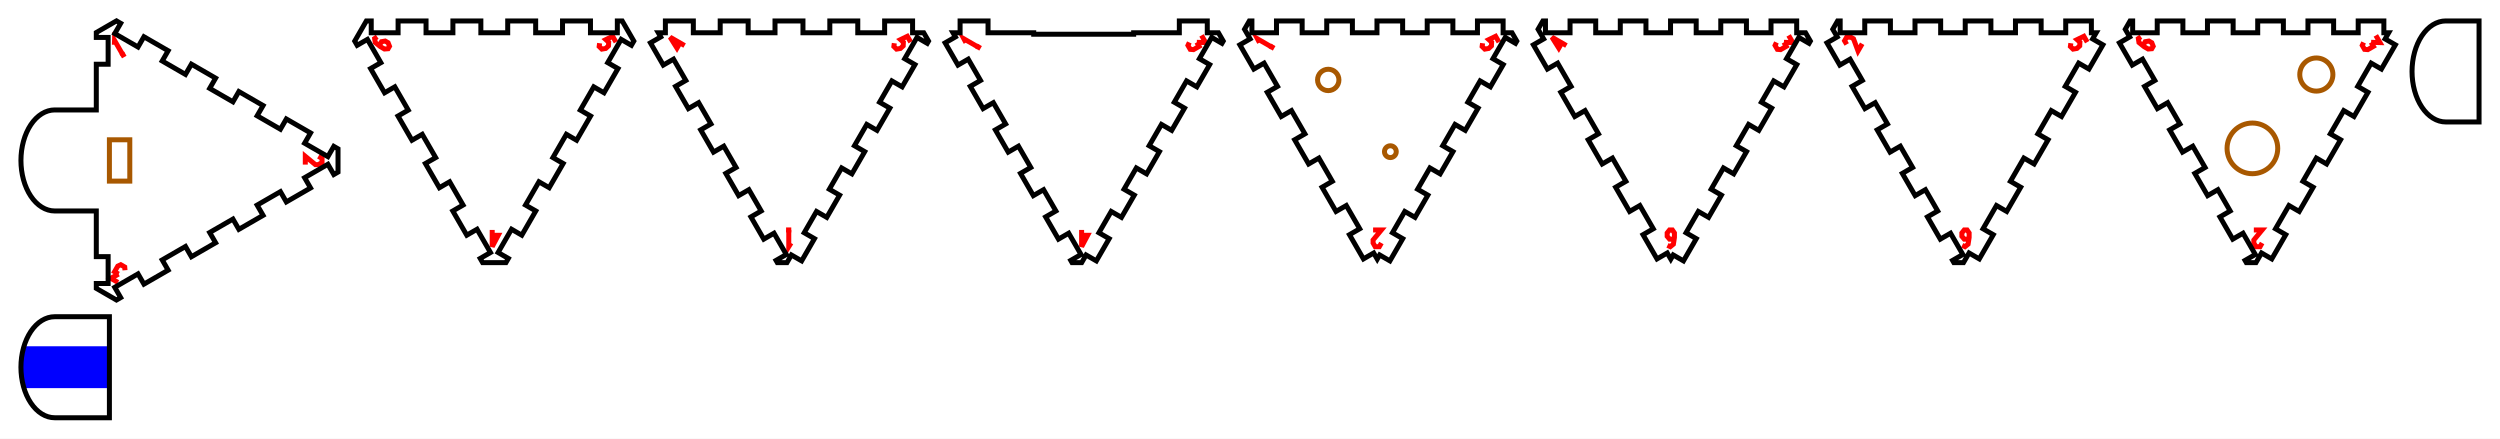
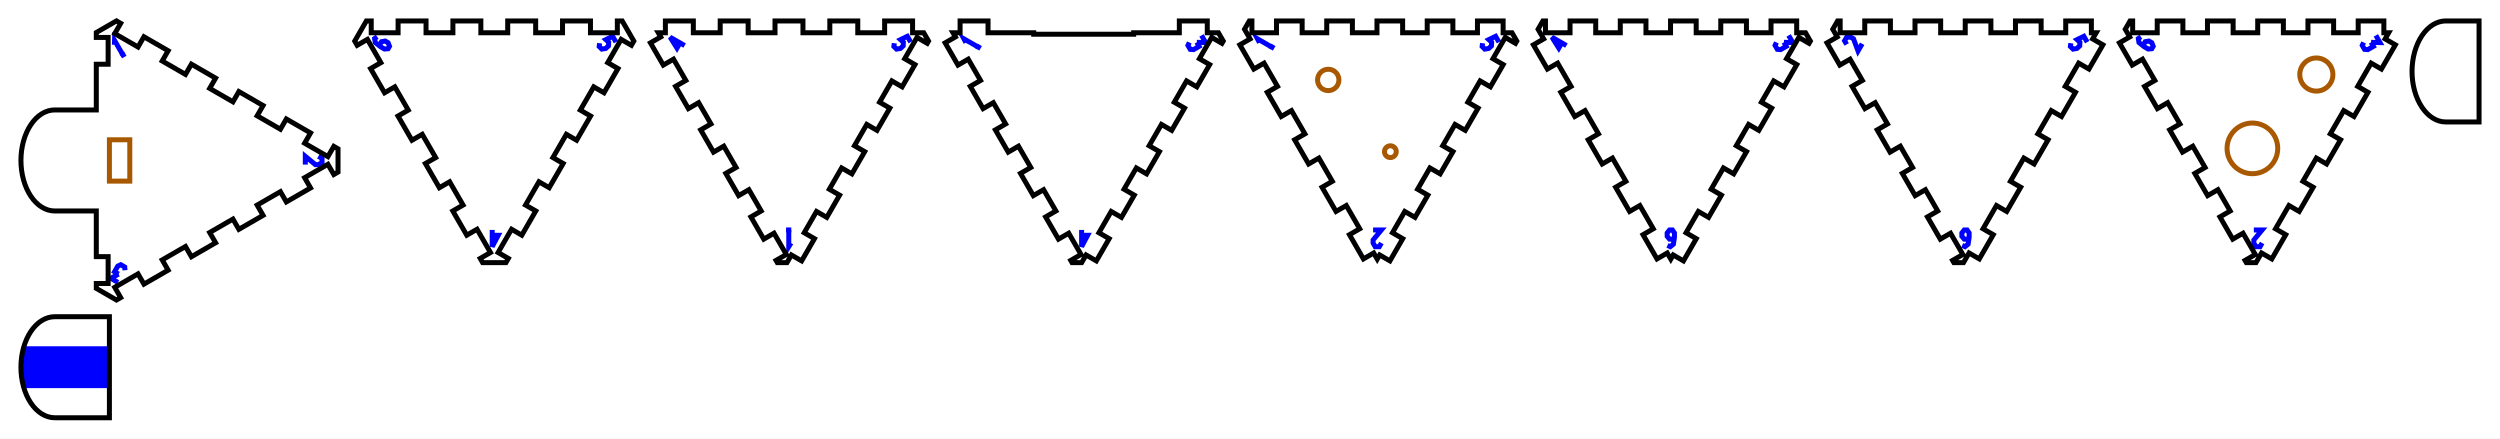
<svg xmlns="http://www.w3.org/2000/svg" width="597.11mm" height="104.78mm" viewBox="0 0 597.11 104.78">
  <rect x="0.0" y="0.0" width="597.11" height="104.78" fill="#ffffff" />
  <g fill="#0000ff" stroke="none">
    <path d="M 26.065,82.710 L 26.065,92.710 L 5.793,92.710 L 5.706,92.415 L 5.624,92.117 L 5.548,91.816 L 5.477,91.512 L 5.412,91.204 L 5.352,90.895 L 5.298,90.583 L 5.249,90.269 L 5.206,89.953 L 5.169,89.636 L 5.137,89.317 L 5.111,88.997 L 5.091,88.676 L 5.077,88.355 L 5.068,88.032 L 5.065,87.710 L 5.068,87.388 L 5.077,87.066 L 5.091,86.744 L 5.111,86.423 L 5.137,86.103 L 5.169,85.785 L 5.206,85.467 L 5.249,85.151 L 5.298,84.837 L 5.352,84.525 L 5.412,84.216 L 5.477,83.909 L 5.548,83.605 L 5.624,83.303 L 5.706,83.005 L 5.793,82.710 Z" />
  </g>
-   <g fill="none" stroke="#ff0000" stroke-width="1.194">
+   <g fill="none" stroke="#0000ff" stroke-width="1.194">
    <path d="M 76.039,37.331 L 76.919,37.827 L 76.919,38.819 L 76.039,39.315 L 75.319,39.315 L 72.919,37.331 L 72.919,39.315" />
    <path d="M 28.174,67.458 L 26.456,66.466 L 28.322,65.465" />
    <path d="M 28.322,65.465 L 27.356,64.907 L 28.136,63.556 L 28.842,63.225 L 29.788,63.770 L 29.854,64.548" />
    <path d="M 27.325,10.694 L 27.358,9.659 L 29.358,13.123" />
    <path d="M 28.842,13.420 L 29.916,12.800" />
    <path d="M 90.091,8.787 L 89.479,9.207 L 89.627,10.152 L 90.889,11.166 L 91.824,11.706 L 92.695,11.637 L 93.030,11.057 L 92.692,10.203 L 91.999,9.803 L 91.125,9.957 L 90.728,10.644 L 90.889,11.166" />
    <path d="M 147.129,10.066 L 146.323,8.670 L 144.703,9.463 L 145.379,10.075 L 145.335,10.959 L 144.673,11.571 L 143.749,11.732 L 143.107,11.100 L 143.213,10.323" />
    <path d="M 117.560,54.919 L 117.560,58.919 L 118.999,56.199 L 117.015,56.199" />
    <path d="M 163.517,10.885 L 160.053,8.885 L 161.689,11.491 L 162.681,9.773" />
    <path d="M 217.517,10.066 L 216.711,8.670 L 215.090,9.463 L 215.767,10.075 L 215.723,10.959 L 215.060,11.571 L 214.137,11.732 L 213.495,11.100 L 213.601,10.323" />
    <path d="M 188.940,58.039 L 188.394,58.919 L 188.394,54.919" />
    <path d="M 188.990,54.919 L 187.750,54.919" />
    <path d="M 230.707,10.184 L 230.217,9.272 L 233.681,11.272" />
    <path d="M 233.384,11.787 L 234.004,10.713" />
    <path d="M 286.975,8.456 L 287.967,10.174 L 285.850,10.107" />
    <path d="M 285.850,10.107 L 286.408,11.074 L 285.057,11.854 L 284.279,11.787 L 283.734,10.842 L 284.065,10.136" />
    <path d="M 258.336,54.919 L 258.336,58.919 L 259.774,56.199 L 257.790,56.199" />
    <path d="M 300.821,10.184 L 300.332,9.272 L 303.796,11.272" />
    <path d="M 303.499,11.787 L 304.119,10.713" />
    <path d="M 358.019,10.066 L 357.213,8.670 L 355.593,9.463 L 356.269,10.075 L 356.225,10.959 L 355.563,11.571 L 354.639,11.732 L 353.997,11.100 L 354.103,10.323" />
    <path d="M 329.938,58.039 L 329.442,58.919 L 328.450,58.919 L 327.954,58.039 L 327.954,57.319 L 329.938,54.919 L 327.954,54.919" />
    <path d="M 374.134,10.885 L 370.670,8.885 L 372.307,11.491 L 373.299,9.773" />
    <path d="M 427.204,8.456 L 428.196,10.174 L 426.080,10.107" />
    <path d="M 426.080,10.107 L 426.638,11.074 L 425.287,11.854 L 424.509,11.787 L 423.963,10.842 L 424.295,10.136" />
    <path d="M 398.268,58.599 L 398.937,58.919 L 399.681,58.319 L 399.929,56.719 L 399.929,55.639 L 399.433,54.919 L 398.764,54.919 L 398.193,55.639 L 398.193,56.439 L 398.764,57.119 L 399.557,57.119 L 399.929,56.719" />
    <path d="M 441.076,10.614 L 440.562,9.744 L 441.058,8.885 L 442.068,8.896 L 442.691,9.256 L 443.778,12.174 L 444.770,10.456" />
    <path d="M 498.522,10.066 L 497.716,8.670 L 496.095,9.463 L 496.772,10.075 L 496.728,10.959 L 496.065,11.571 L 495.142,11.732 L 494.500,11.100 L 494.606,10.323" />
    <path d="M 468.655,58.599 L 469.325,58.919 L 470.069,58.319 L 470.317,56.719 L 470.317,55.639 L 469.821,54.919 L 469.151,54.919 L 468.581,55.639 L 468.581,56.439 L 469.151,57.119 L 469.945,57.119 L 470.317,56.719" />
    <path d="M 511.341,8.787 L 510.729,9.207 L 510.877,10.152 L 512.138,11.166 L 513.074,11.706 L 513.945,11.637 L 514.280,11.057 L 513.942,10.203 L 513.249,9.803 L 512.375,9.957 L 511.978,10.644 L 512.138,11.166" />
    <path d="M 567.449,8.456 L 568.441,10.174 L 566.324,10.107" />
    <path d="M 566.324,10.107 L 566.882,11.074 L 565.531,11.854 L 564.754,11.787 L 564.208,10.842 L 564.539,10.136" />
    <path d="M 540.298,58.039 L 539.802,58.919 L 538.810,58.919 L 538.314,58.039 L 538.314,57.319 L 540.298,54.919 L 538.314,54.919" />
  </g>
  <g fill="none" stroke="#a85800" stroke-width="1.194">
    <path d="M 26.130,43.258 L 31.000,43.258 L 31.000,33.388 L 26.130,33.388 Z" />
    <circle cx="332.079" cy="36.226" r="1.408" />
    <circle cx="317.241" cy="19.092" r="2.552" />
    <circle cx="553.243" cy="17.803" r="3.955" />
    <circle cx="537.971" cy="35.438" r="6.051" />
  </g>
  <g fill="none" stroke="#000000" stroke-width="1.194">
    <path d="M 80.734,35.543 L 80.734,41.103 L 79.727,41.684 L 78.312,39.235 L 72.756,42.442 L 74.171,44.892 L 68.389,48.230 L 66.975,45.780 L 61.419,48.988 L 62.834,51.437 L 57.052,54.775 L 55.638,52.326 L 50.082,55.533 L 51.496,57.983 L 45.715,61.320 L 44.301,58.871 L 38.745,62.079 L 40.159,64.528 L 34.378,67.866 L 32.964,65.416 L 27.408,68.624 L 28.822,71.074 L 27.815,71.655 L 23.000,68.875 L 23.000,67.712 L 25.828,67.712 L 25.828,61.297 L 23.000,61.297 L 23.000,50.388 L 13.063,50.388 L 12.271,50.329 L 11.486,50.154 L 10.716,49.865 L 9.969,49.464 L 9.253,48.956 L 8.574,48.346 L 7.939,47.640 L 7.354,46.844 L 6.824,45.967 L 6.354,45.016 L 5.948,44.001 L 5.611,42.932 L 5.346,41.819 L 5.154,40.672 L 5.039,39.503 L 5.000,38.323 L 5.039,37.142 L 5.154,35.973 L 5.346,34.826 L 5.611,33.713 L 5.948,32.644 L 6.354,31.629 L 6.824,30.679 L 7.354,29.801 L 7.939,29.005 L 8.574,28.299 L 9.253,27.689 L 9.969,27.181 L 10.716,26.780 L 11.486,26.491 L 12.271,26.316 L 13.063,26.258 L 23.000,26.258 L 23.000,15.348 L 25.828,15.348 L 25.828,8.933 L 23.000,8.933 L 23.000,7.770 L 27.815,4.990 L 28.822,5.572 L 27.408,8.021 L 32.964,11.229 L 34.378,8.779 L 40.159,12.117 L 38.745,14.566 L 44.301,17.774 L 45.715,15.325 L 51.496,18.662 L 50.082,21.112 L 55.638,24.320 L 57.052,21.870 L 62.834,25.208 L 61.419,27.657 L 66.975,30.865 L 68.389,28.416 L 74.171,31.753 L 72.756,34.203 L 78.312,37.411 L 79.727,34.961 Z" />
    <path d="M 84.724,9.815 L 87.504,5.000 L 88.667,5.000 L 88.667,7.828 L 95.082,7.828 L 95.082,5.000 L 101.758,5.000 L 101.758,7.828 L 108.173,7.828 L 108.173,5.000 L 114.849,5.000 L 114.849,7.828 L 121.264,7.828 L 121.264,5.000 L 127.940,5.000 L 127.940,7.828 L 134.355,7.828 L 134.355,5.000 L 141.031,5.000 L 141.031,7.828 L 147.446,7.828 L 147.446,5.000 L 148.609,5.000 L 151.389,9.815 L 150.807,10.822 L 148.358,9.408 L 145.150,14.964 L 147.600,16.378 L 144.262,22.159 L 141.813,20.745 L 138.605,26.301 L 141.054,27.715 L 137.717,33.496 L 135.267,32.082 L 132.059,37.638 L 134.509,39.052 L 131.171,44.834 L 128.722,43.419 L 125.514,48.975 L 127.963,50.389 L 124.626,56.171 L 122.176,54.756 L 118.968,60.312 L 121.418,61.727 L 120.836,62.734 L 115.276,62.734 L 114.695,61.727 L 117.144,60.312 L 113.937,54.756 L 111.487,56.171 L 108.149,50.389 L 110.599,48.975 L 107.391,43.419 L 104.942,44.834 L 101.604,39.052 L 104.053,37.638 L 100.846,32.082 L 98.396,33.496 L 95.059,27.715 L 97.508,26.301 L 94.300,20.745 L 91.851,22.159 L 88.513,16.378 L 90.963,14.964 L 87.755,9.408 L 85.305,10.822 Z" />
    <path d="M 157.230,7.828 L 158.924,7.828 L 158.924,5.000 L 165.600,5.000 L 165.600,7.828 L 172.015,7.828 L 172.015,5.000 L 178.691,5.000 L 178.691,7.828 L 185.106,7.828 L 185.106,5.000 L 191.782,5.000 L 191.782,7.828 L 198.197,7.828 L 198.197,5.000 L 204.873,5.000 L 204.873,7.828 L 211.288,7.828 L 211.288,5.000 L 217.964,5.000 L 217.964,7.828 L 220.630,7.828 L 221.777,9.815 L 221.468,10.350 L 219.018,8.936 L 216.083,14.019 L 218.533,15.434 L 215.468,20.742 L 213.018,19.328 L 210.083,24.412 L 212.533,25.826 L 209.468,31.135 L 207.018,29.720 L 204.083,34.804 L 206.533,36.218 L 203.468,41.527 L 201.018,40.113 L 198.083,45.196 L 200.533,46.610 L 197.468,51.919 L 195.018,50.505 L 192.083,55.589 L 194.533,57.003 L 191.468,62.311 L 189.018,60.897 L 187.958,62.734 L 185.664,62.734 L 185.355,62.199 L 187.805,60.785 L 184.870,55.701 L 182.420,57.115 L 179.355,51.807 L 181.805,50.392 L 178.870,45.309 L 176.420,46.723 L 173.355,41.414 L 175.805,40.000 L 172.870,34.916 L 170.420,36.331 L 167.355,31.022 L 169.805,29.608 L 166.870,24.524 L 164.420,25.938 L 161.355,20.630 L 163.805,19.215 L 160.870,14.132 L 158.420,15.546 L 155.355,10.237 L 157.805,8.823 Z" />
    <path d="M 227.618,7.828 L 229.312,7.828 L 229.312,5.000 L 235.987,5.000 L 235.987,7.828 L 246.897,7.828 L 246.897,8.182 L 270.767,8.182 L 270.767,7.828 L 281.676,7.828 L 281.676,5.000 L 288.351,5.000 L 288.351,7.828 L 291.017,7.828 L 292.164,9.815 L 291.855,10.350 L 289.406,8.936 L 286.471,14.019 L 288.920,15.434 L 285.855,20.742 L 283.406,19.328 L 280.471,24.412 L 282.920,25.826 L 279.855,31.135 L 277.406,29.720 L 274.471,34.804 L 276.920,36.218 L 273.855,41.527 L 271.406,40.113 L 268.471,45.196 L 270.920,46.610 L 267.855,51.919 L 265.406,50.505 L 262.471,55.589 L 264.920,57.003 L 261.855,62.311 L 259.406,60.897 L 258.346,62.734 L 256.052,62.734 L 255.743,62.199 L 258.192,60.785 L 255.257,55.701 L 252.808,57.115 L 249.743,51.807 L 252.192,50.392 L 249.257,45.309 L 246.808,46.723 L 243.743,41.414 L 246.192,40.000 L 243.257,34.916 L 240.808,36.331 L 237.743,31.022 L 240.192,29.608 L 237.257,24.524 L 234.808,25.938 L 231.743,20.630 L 234.192,19.215 L 231.257,14.132 L 228.808,15.546 L 225.743,10.237 L 228.192,8.823 Z" />
    <path d="M 297.247,6.987 L 298.394,5.000 L 299.011,5.000 L 299.011,7.828 L 304.881,7.828 L 304.881,5.000 L 311.011,5.000 L 311.011,7.828 L 316.881,7.828 L 316.881,5.000 L 323.011,5.000 L 323.011,7.828 L 328.881,7.828 L 328.881,5.000 L 335.011,5.000 L 335.011,7.828 L 340.881,7.828 L 340.881,5.000 L 347.011,5.000 L 347.011,7.828 L 352.881,7.828 L 352.881,5.000 L 359.011,5.000 L 359.011,7.828 L 361.132,7.828 L 362.279,9.815 L 361.970,10.350 L 359.521,8.936 L 356.586,14.019 L 359.035,15.434 L 355.970,20.742 L 353.521,19.328 L 350.586,24.412 L 353.035,25.826 L 349.970,31.135 L 347.521,29.720 L 344.586,34.804 L 347.035,36.218 L 343.970,41.527 L 341.521,40.113 L 338.586,45.196 L 341.035,46.610 L 337.970,51.919 L 335.521,50.505 L 332.586,55.589 L 335.035,57.003 L 331.970,62.311 L 329.521,60.897 L 328.946,61.892 L 328.099,60.425 L 325.650,61.839 L 322.312,56.058 L 324.762,54.644 L 321.554,49.088 L 319.104,50.502 L 315.767,44.721 L 318.216,43.307 L 315.009,37.751 L 312.559,39.165 L 309.221,33.384 L 311.671,31.970 L 308.463,26.414 L 306.014,27.828 L 302.676,22.047 L 305.125,20.633 L 301.918,15.077 L 299.468,16.491 L 296.130,10.710 L 298.580,9.296 Z" />
    <path d="M 367.362,6.987 L 368.509,5.000 L 369.126,5.000 L 369.126,7.828 L 374.996,7.828 L 374.996,5.000 L 381.126,5.000 L 381.126,7.828 L 386.996,7.828 L 386.996,5.000 L 393.126,5.000 L 393.126,7.828 L 398.996,7.828 L 398.996,5.000 L 405.126,5.000 L 405.126,7.828 L 410.996,7.828 L 410.996,5.000 L 417.126,5.000 L 417.126,7.828 L 422.996,7.828 L 422.996,5.000 L 429.126,5.000 L 429.126,7.828 L 431.247,7.828 L 432.394,9.815 L 432.085,10.350 L 429.636,8.936 L 426.701,14.019 L 429.150,15.434 L 426.085,20.742 L 423.636,19.328 L 420.701,24.412 L 423.150,25.826 L 420.085,31.135 L 417.636,29.720 L 414.701,34.804 L 417.150,36.218 L 414.085,41.527 L 411.636,40.113 L 408.701,45.196 L 411.150,46.610 L 408.085,51.919 L 405.636,50.505 L 402.701,55.589 L 405.150,57.003 L 402.085,62.311 L 399.636,60.897 L 399.061,61.892 L 398.214,60.425 L 395.765,61.839 L 392.427,56.058 L 394.877,54.644 L 391.669,49.088 L 389.219,50.502 L 385.882,44.721 L 388.331,43.307 L 385.123,37.751 L 382.674,39.165 L 379.336,33.384 L 381.786,31.970 L 378.578,26.414 L 376.128,27.828 L 372.791,22.047 L 375.240,20.633 L 372.032,15.077 L 369.583,16.491 L 366.245,10.710 L 368.695,9.296 Z" />
    <path d="M 437.749,6.987 L 438.896,5.000 L 439.514,5.000 L 439.514,7.828 L 445.384,7.828 L 445.384,5.000 L 451.514,5.000 L 451.514,7.828 L 457.384,7.828 L 457.384,5.000 L 463.514,5.000 L 463.514,7.828 L 469.384,7.828 L 469.384,5.000 L 475.514,5.000 L 475.514,7.828 L 481.384,7.828 L 481.384,5.000 L 487.514,5.000 L 487.514,7.828 L 493.384,7.828 L 493.384,5.000 L 499.514,5.000 L 499.514,7.828 L 500.662,7.828 L 499.815,9.296 L 502.265,10.710 L 498.927,16.491 L 496.478,15.077 L 493.270,20.633 L 495.720,22.047 L 492.382,27.828 L 489.932,26.414 L 486.725,31.970 L 489.174,33.384 L 485.836,39.165 L 483.387,37.751 L 480.179,43.307 L 482.629,44.721 L 479.291,50.502 L 476.841,49.088 L 473.634,54.644 L 476.083,56.058 L 472.745,61.839 L 470.296,60.425 L 468.963,62.734 L 466.669,62.734 L 466.360,62.199 L 468.810,60.785 L 465.875,55.701 L 463.425,57.115 L 460.360,51.807 L 462.810,50.392 L 459.875,45.309 L 457.425,46.723 L 454.360,41.414 L 456.810,40.000 L 453.875,34.916 L 451.425,36.331 L 448.360,31.022 L 450.810,29.608 L 447.875,24.524 L 445.425,25.938 L 442.360,20.630 L 444.810,19.215 L 441.875,14.132 L 439.425,15.546 L 436.360,10.237 L 438.810,8.823 Z" />
    <path d="M 507.607,6.987 L 508.753,5.000 L 509.371,5.000 L 509.371,7.828 L 515.241,7.828 L 515.241,5.000 L 521.371,5.000 L 521.371,7.828 L 527.241,7.828 L 527.241,5.000 L 533.371,5.000 L 533.371,7.828 L 539.241,7.828 L 539.241,5.000 L 545.371,5.000 L 545.371,7.828 L 551.241,7.828 L 551.241,5.000 L 557.371,5.000 L 557.371,7.828 L 563.241,7.828 L 563.241,5.000 L 569.371,5.000 L 569.371,7.828 L 570.520,7.828 L 569.673,9.296 L 572.122,10.710 L 568.785,16.491 L 566.335,15.077 L 563.127,20.633 L 565.577,22.047 L 562.239,27.828 L 559.790,26.414 L 556.582,31.970 L 559.031,33.384 L 555.694,39.165 L 553.244,37.751 L 550.036,43.307 L 552.486,44.721 L 549.148,50.502 L 546.699,49.088 L 543.491,54.644 L 545.940,56.058 L 542.603,61.839 L 540.153,60.425 L 538.820,62.734 L 536.526,62.734 L 536.217,62.199 L 538.667,60.785 L 535.732,55.701 L 533.282,57.115 L 530.217,51.807 L 532.667,50.392 L 529.732,45.309 L 527.282,46.723 L 524.217,41.414 L 526.667,40.000 L 523.732,34.916 L 521.282,36.331 L 518.217,31.022 L 520.667,29.608 L 517.732,24.524 L 515.282,25.938 L 512.217,20.630 L 514.667,19.215 L 511.732,14.132 L 509.282,15.546 L 506.217,10.237 L 508.667,8.823 Z" />
    <path d="M 592.107,5.000 L 592.107,29.130 L 584.161,29.130 L 583.370,29.072 L 582.584,28.897 L 581.814,28.608 L 581.068,28.207 L 580.352,27.699 L 579.673,27.089 L 579.038,26.382 L 578.452,25.586 L 577.922,24.709 L 577.452,23.758 L 577.047,22.744 L 576.710,21.675 L 576.444,20.561 L 576.253,19.415 L 576.137,18.245 L 576.098,17.065 L 576.137,15.885 L 576.253,14.715 L 576.444,13.569 L 576.710,12.455 L 577.047,11.386 L 577.452,10.372 L 577.922,9.421 L 578.452,8.544 L 579.038,7.748 L 579.673,7.041 L 580.352,6.431 L 581.068,5.923 L 581.814,5.522 L 582.584,5.233 L 583.370,5.058 L 584.161,5.000 Z" />
    <path d="M 26.130,75.645 L 26.130,99.775 L 13.063,99.775 L 12.271,99.717 L 11.486,99.542 L 10.716,99.253 L 9.969,98.852 L 9.253,98.344 L 8.574,97.734 L 7.939,97.027 L 7.354,96.232 L 6.824,95.354 L 6.354,94.404 L 5.948,93.389 L 5.611,92.320 L 5.346,91.206 L 5.154,90.060 L 5.039,88.891 L 5.000,87.710 L 5.039,86.530 L 5.154,85.361 L 5.346,84.214 L 5.611,83.101 L 5.948,82.032 L 6.354,81.017 L 6.824,80.066 L 7.354,79.189 L 7.939,78.393 L 8.574,77.687 L 9.253,77.076 L 9.969,76.568 L 10.716,76.168 L 11.486,75.878 L 12.271,75.703 L 13.063,75.645 Z" />
  </g>
</svg>
